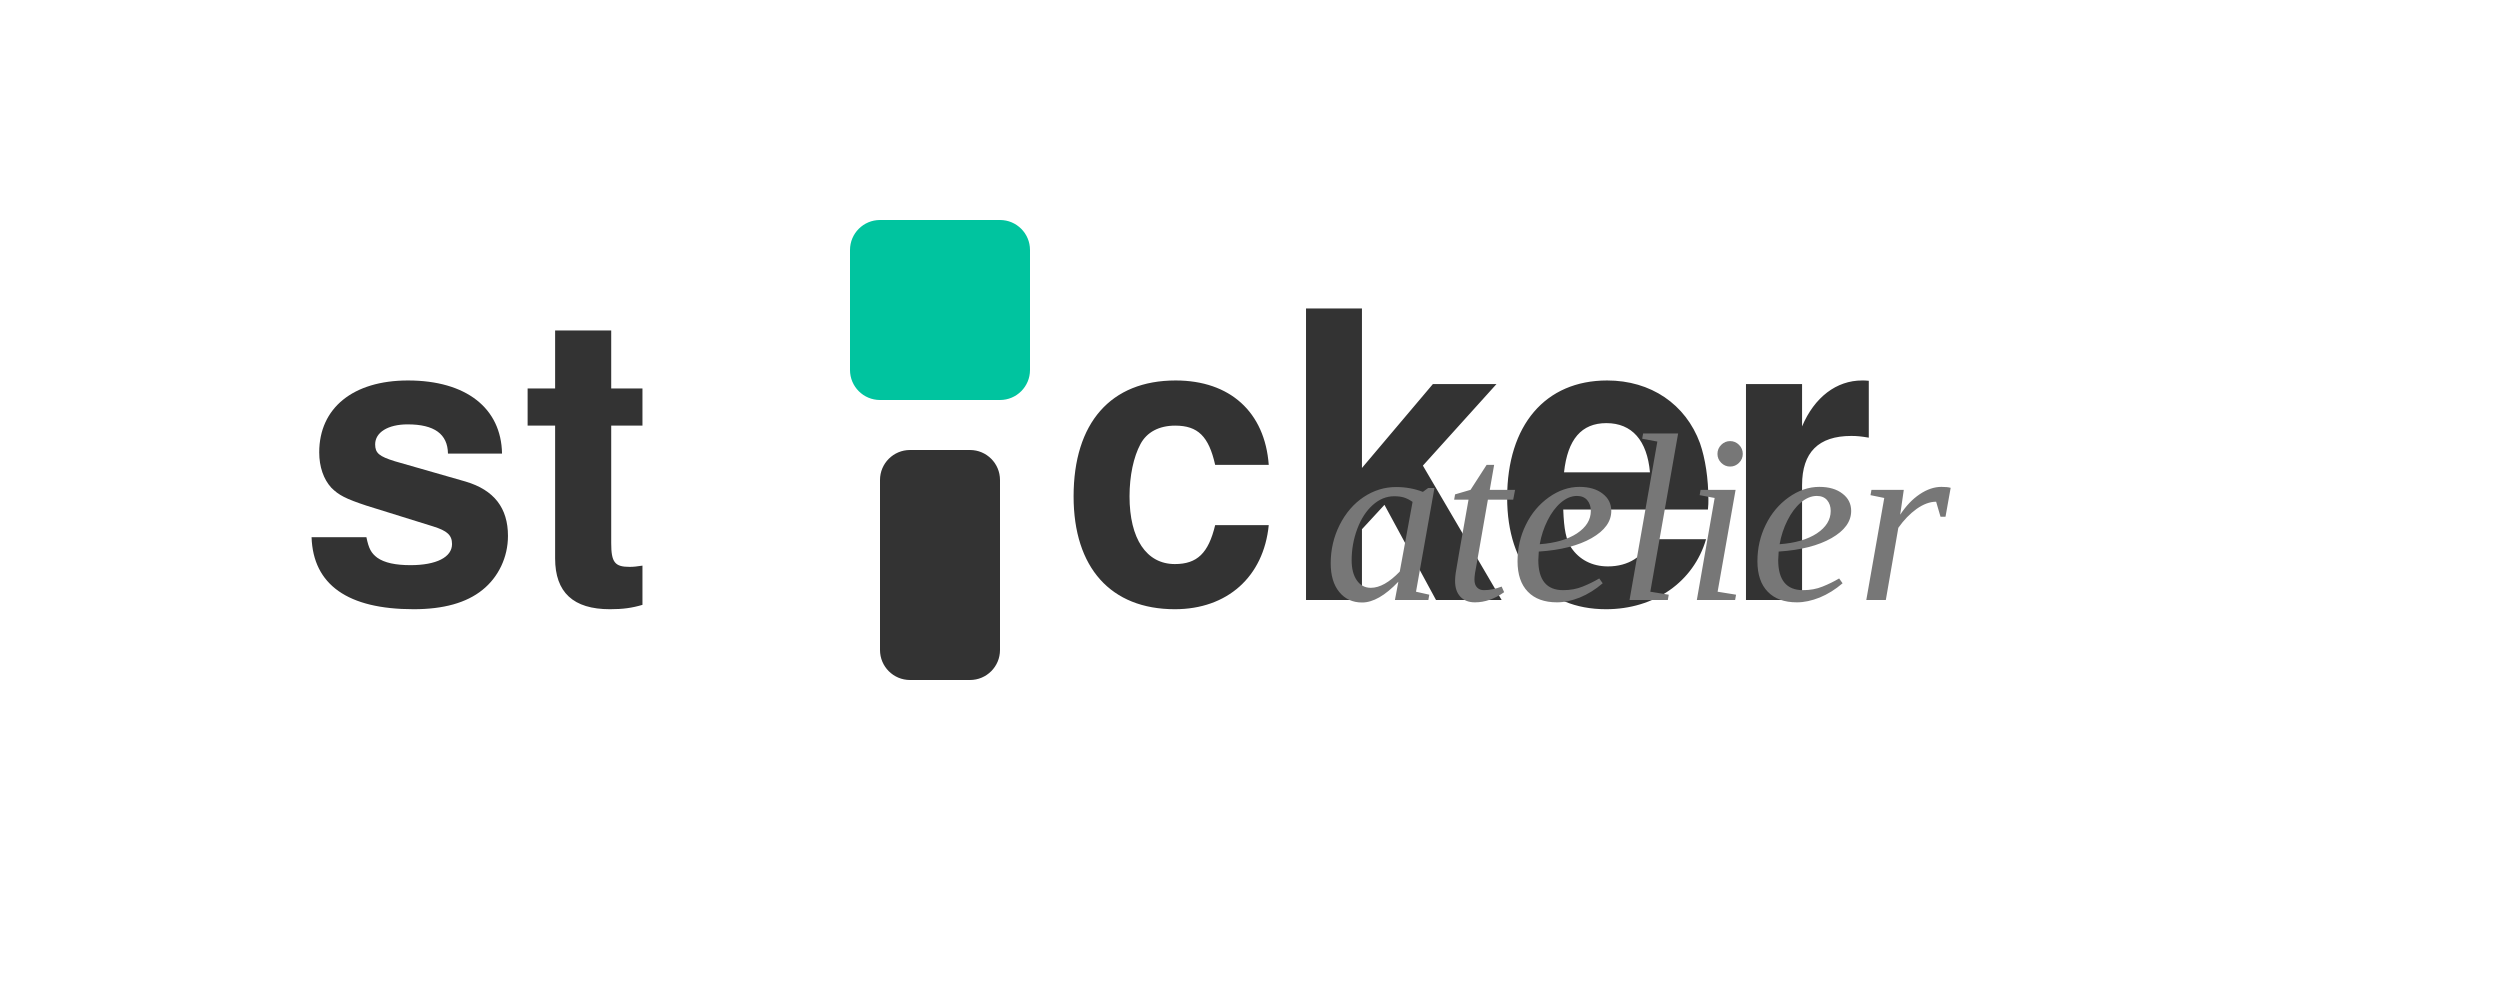
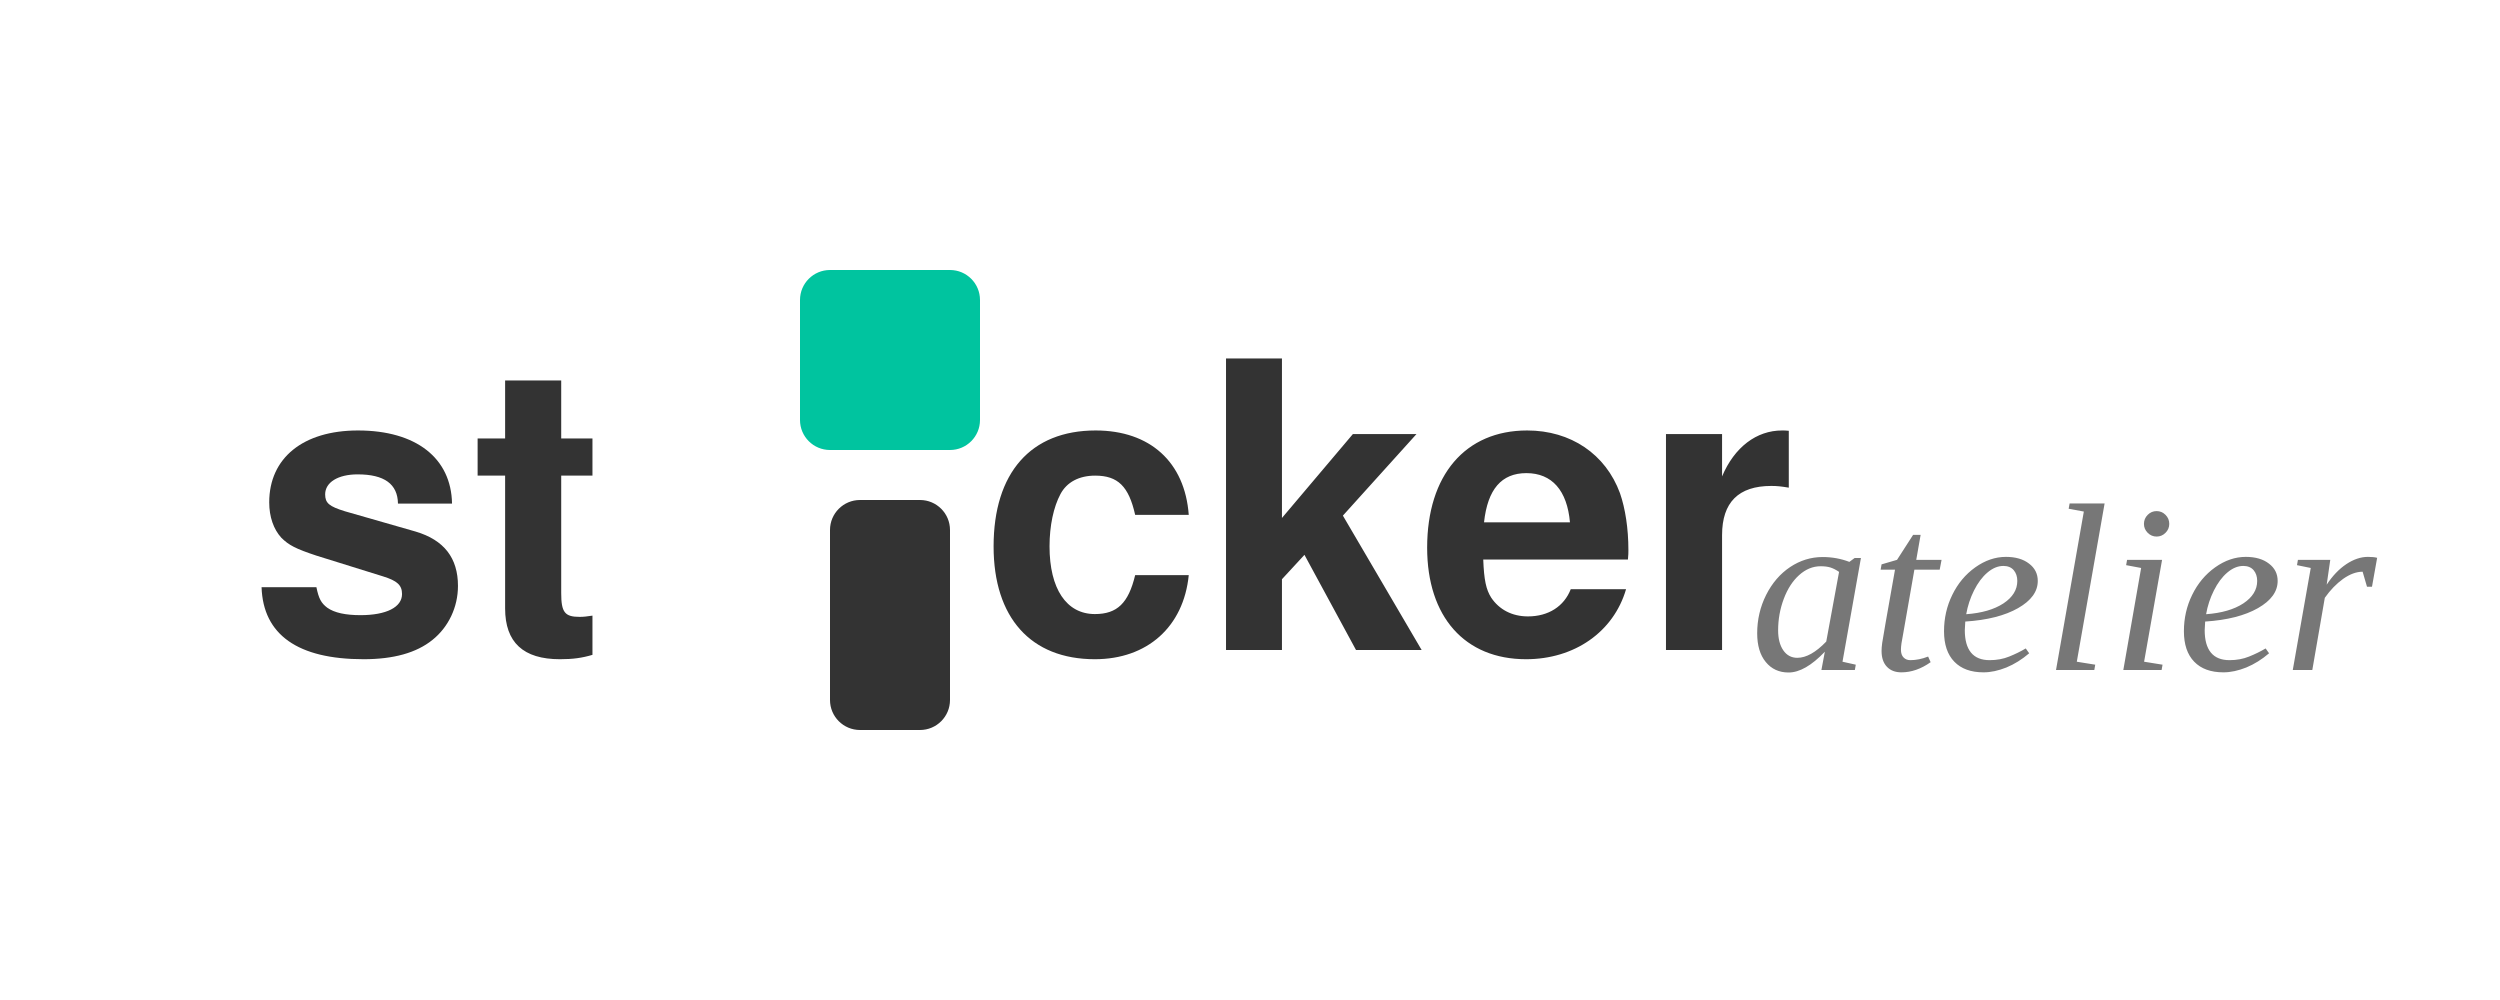
<svg xmlns="http://www.w3.org/2000/svg" width="250" height="100" viewBox="0 0 250 100">
-   <g font-family="'Avenir Next', 'Avenir', 'Helvetica', sans-serif">
-     <text x="30" y="60" font-size="40" font-weight="600" fill="#333">st</text>
-     <text x="106" y="60" font-size="40" font-weight="600" fill="#333">cker</text>
-     <rect x="85" y="22" width="18" height="18" rx="3" ry="3" fill="#00C49F" />
-     <rect x="88" y="45" width="12" height="23" rx="3" ry="3" fill="#333" />
+   <g transform="translate(-5, 5)">
+     <g font-family="'Avenir Next', 'Avenir', 'Helvetica', sans-serif">
+       <text x="30" y="60" font-size="40" font-weight="600" fill="#333">st</text>
+       <rect x="85" y="22" width="18" height="18" rx="3" ry="3" fill="#00C49F" />
+       <rect x="88" y="45" width="12" height="23" rx="3" ry="3" fill="#333" />
+       <text x="103" y="60" font-size="40" font-weight="600" fill="#333">cker</text>
+     </g>
+     <text x="180" y="62" font-family="'Times New Roman', serif" font-style="italic" font-size="24" fill="#777" text-anchor="start">
+       atelier
+     </text>
  </g>
-   <text x="195" y="60" font-family="'Times New Roman', serif" font-style="italic" font-size="24" fill="#777" text-anchor="end">
-     atelier
-   </text>
</svg>
